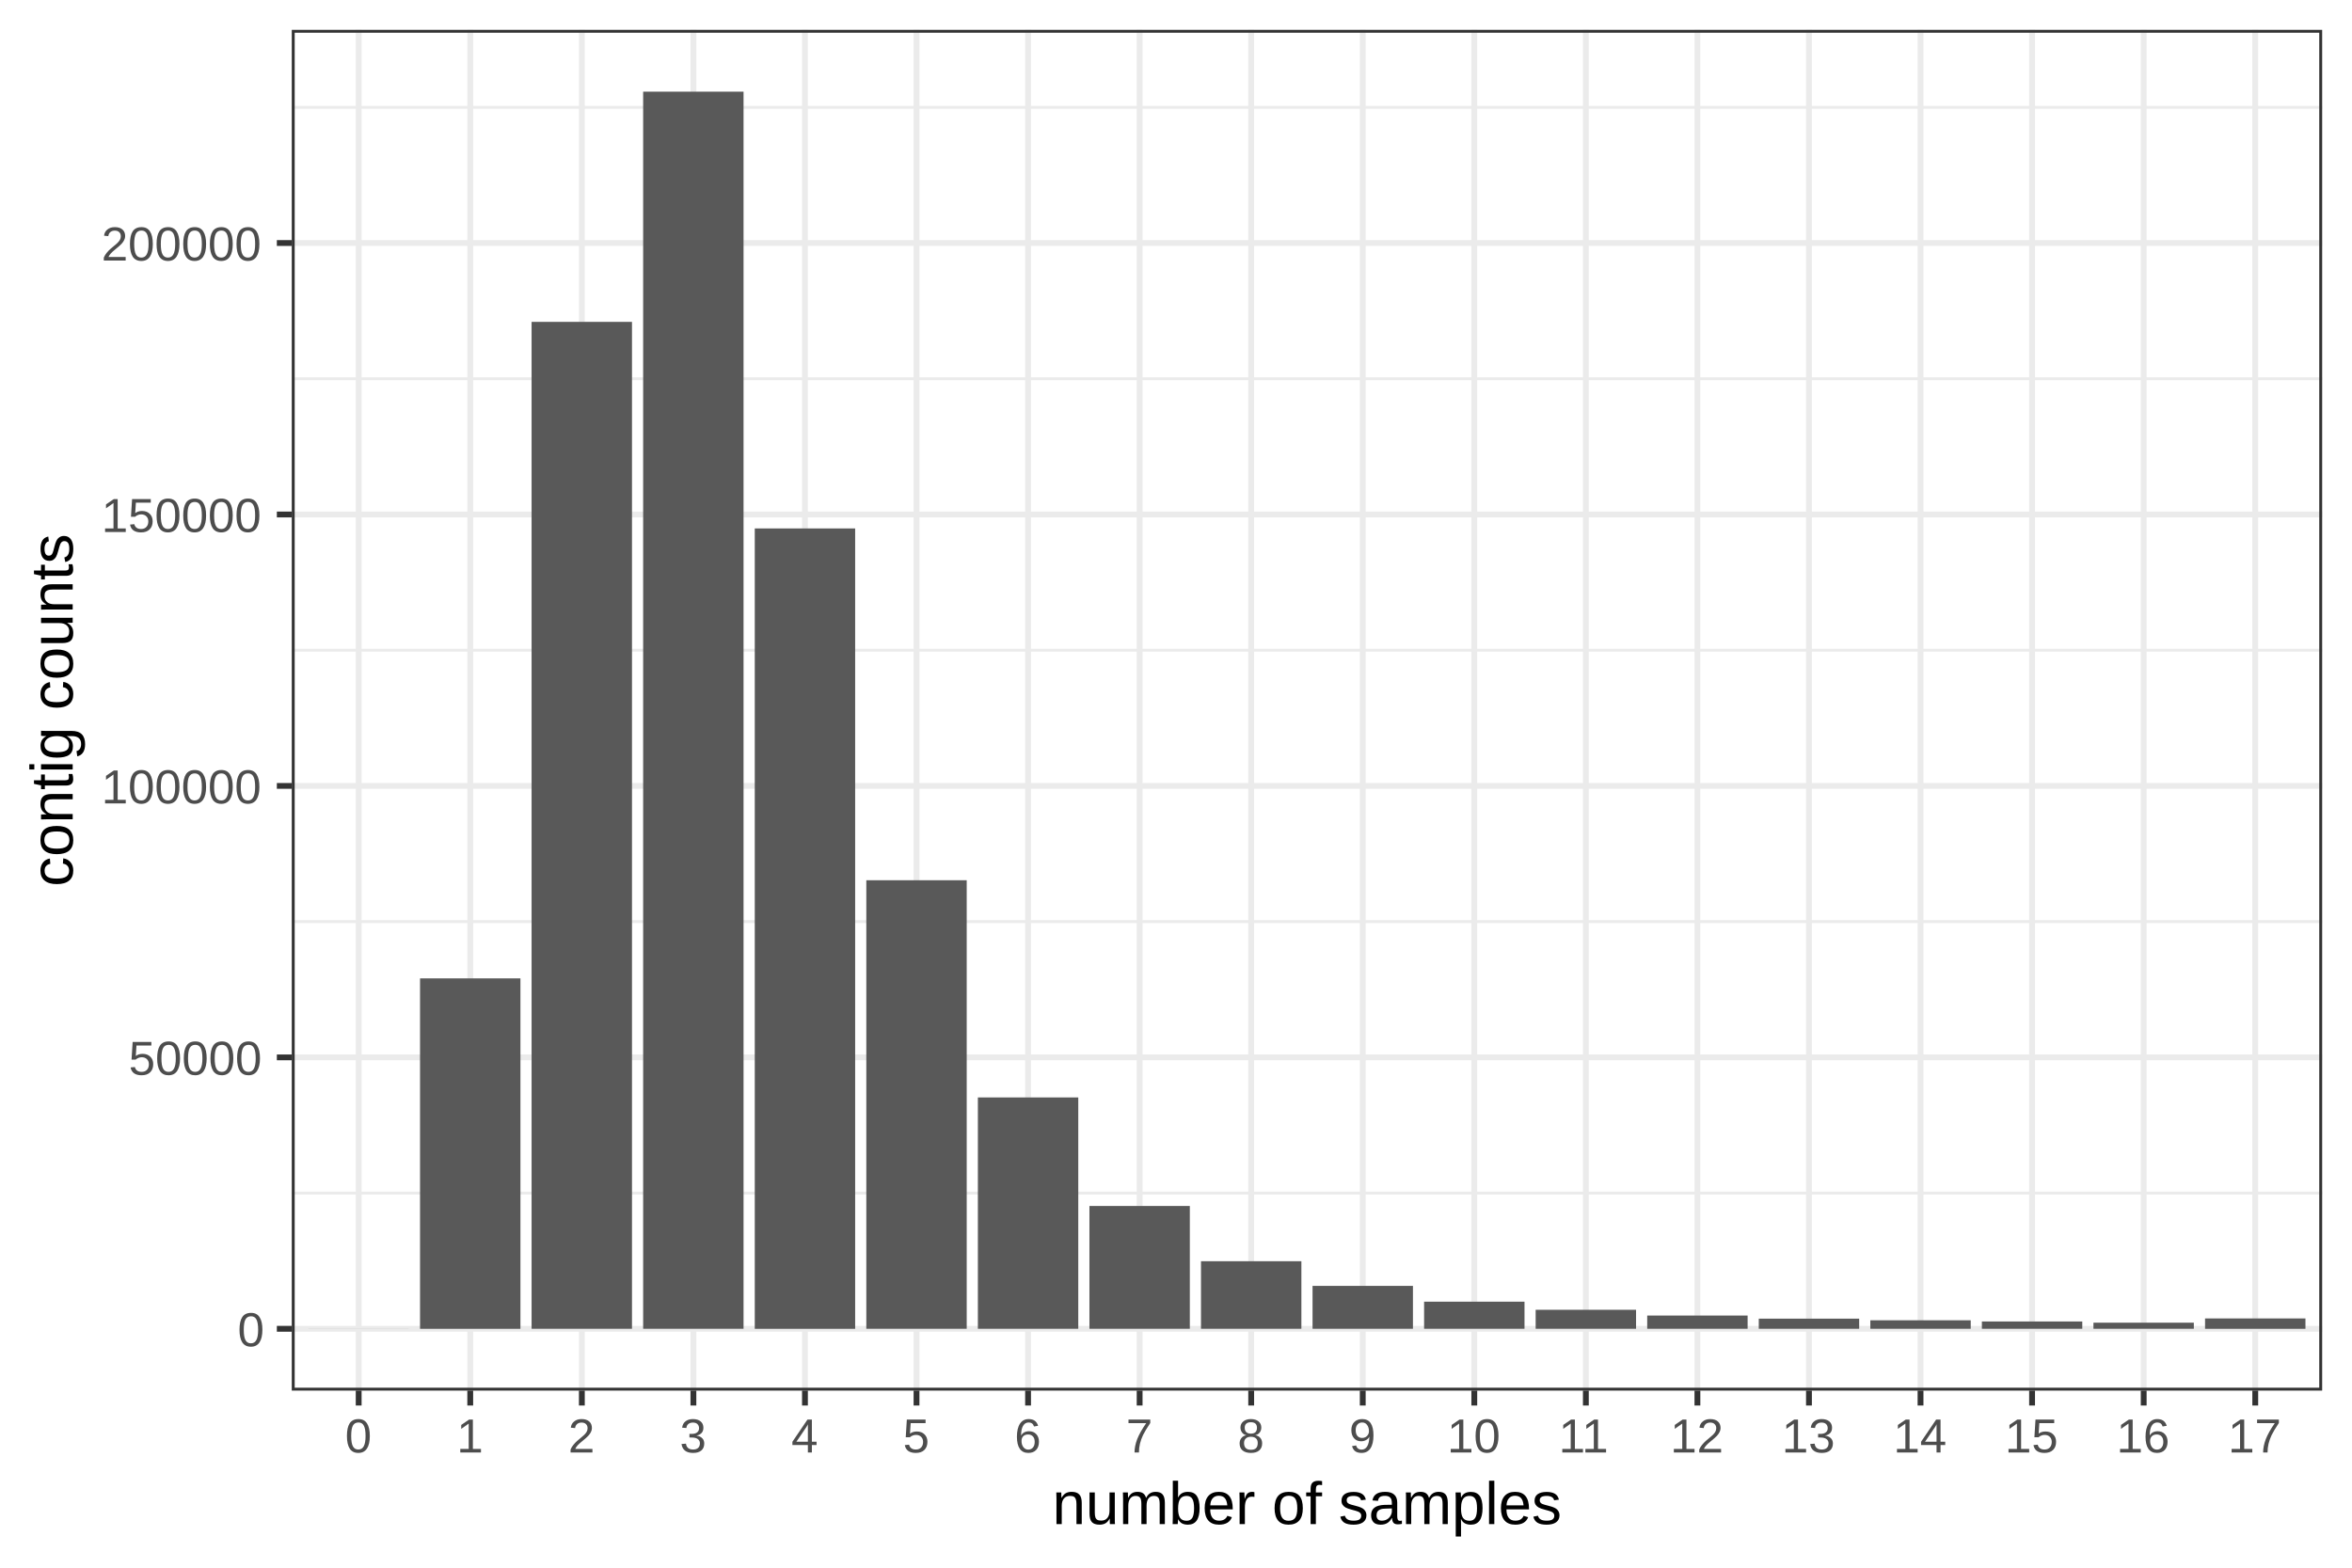
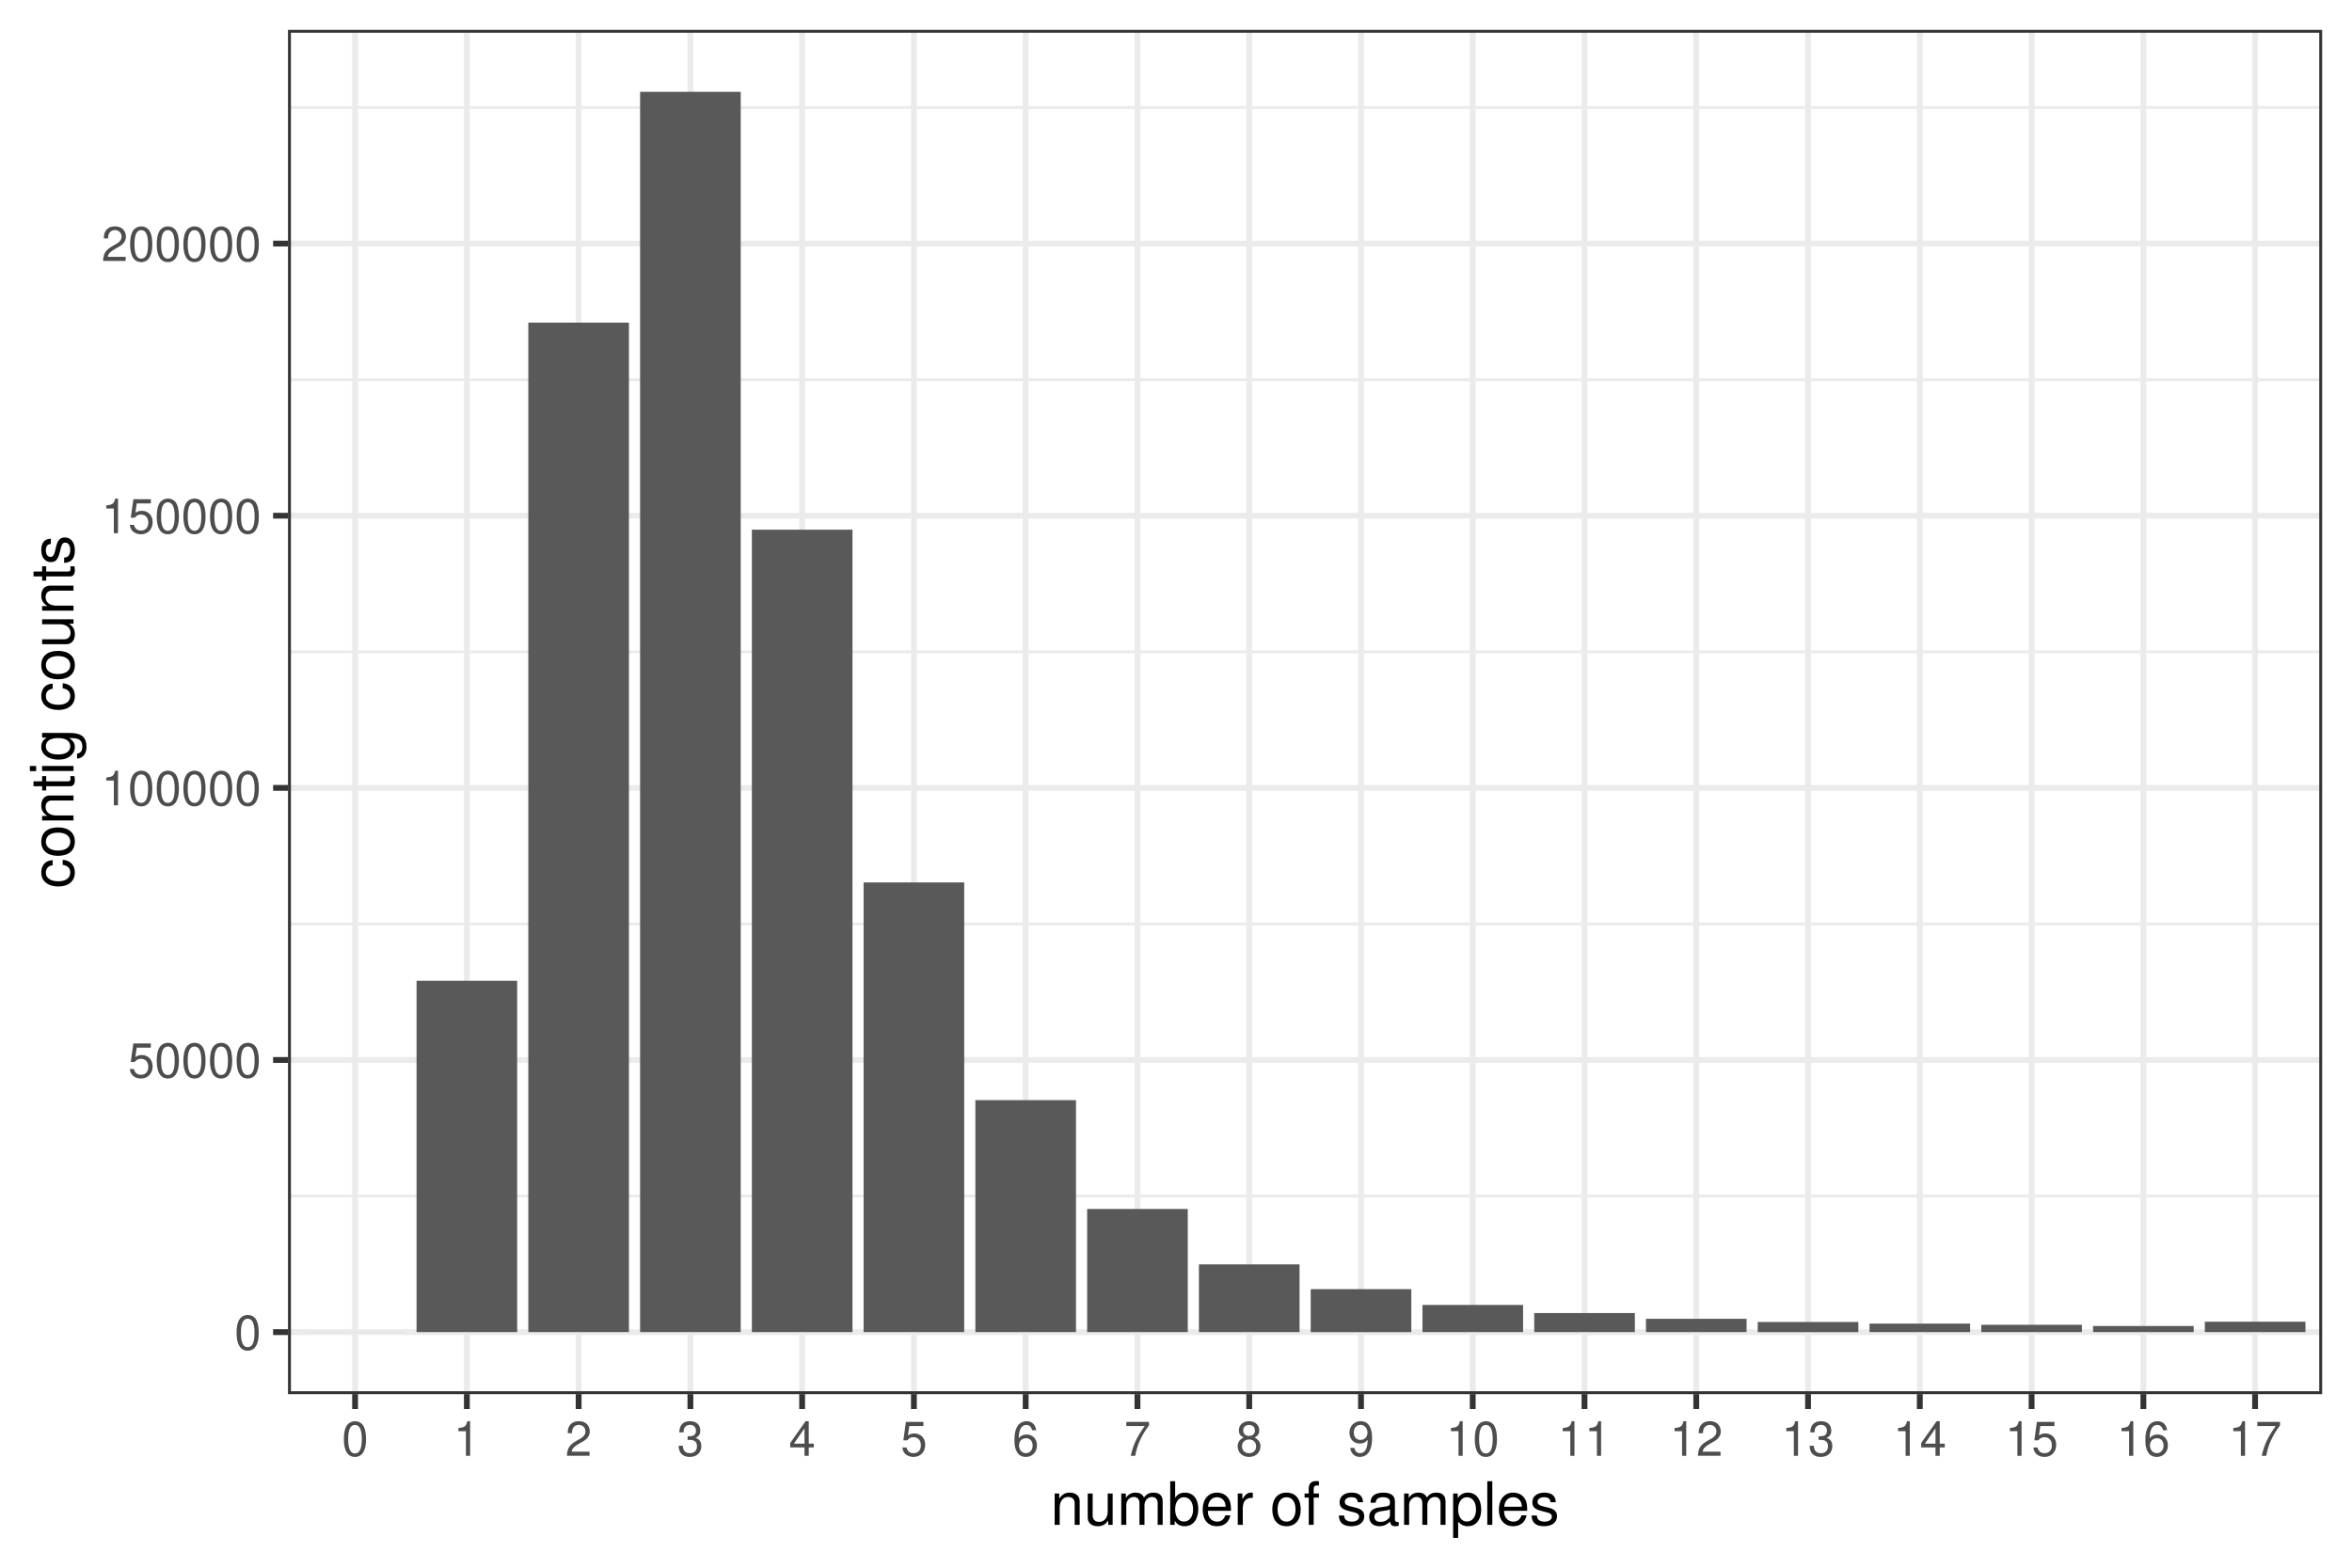
<svg xmlns="http://www.w3.org/2000/svg" viewBox="0 0 432.00 288.00">
  <defs>
    <style type="text/css">
-     line, polyline, path, rect, circle {
+     line, polyline, polygon, path, rect, circle {
      fill: none;
      stroke: #000000;
      stroke-linecap: round;
      stroke-linejoin: round;
      stroke-miterlimit: 10.00;
    }
  </style>
  </defs>
  <rect width="100%" height="100%" style="stroke: none; fill: #FFFFFF;" />
  <rect x="0.00" y="0.00" width="432.00" height="288.00" style="stroke-width: 1.07; stroke: #FFFFFF; fill: #FFFFFF;" />
  <defs>
-     <clipPath id="cpNTMuNTg5Mnw0MjYuNTIxfDI1NS40NzR8NS40Nzk0NQ==">
-       <rect x="53.59" y="5.48" width="372.93" height="249.99" />
+     <clipPath id="cpNTIuOTB8NDI2LjUyfDI1Ni4xMXw1LjQ4">
+       <rect x="52.90" y="5.48" width="373.62" height="250.64" />
    </clipPath>
  </defs>
-   <rect x="53.59" y="5.48" width="372.93" height="249.99" style="stroke-width: 1.07; stroke: none; fill: #FFFFFF;" clip-path="url(#cpNTMuNTg5Mnw0MjYuNTIxfDI1NS40NzR8NS40Nzk0NQ==)" />
-   <polyline points="53.59,219.18 426.52,219.18 " style="stroke-width: 0.53; stroke: #EBEBEB; stroke-linecap: butt;" clip-path="url(#cpNTMuNTg5Mnw0MjYuNTIxfDI1NS40NzR8NS40Nzk0NQ==)" />
-   <polyline points="53.59,169.31 426.52,169.31 " style="stroke-width: 0.53; stroke: #EBEBEB; stroke-linecap: butt;" clip-path="url(#cpNTMuNTg5Mnw0MjYuNTIxfDI1NS40NzR8NS40Nzk0NQ==)" />
-   <polyline points="53.59,119.45 426.52,119.45 " style="stroke-width: 0.53; stroke: #EBEBEB; stroke-linecap: butt;" clip-path="url(#cpNTMuNTg5Mnw0MjYuNTIxfDI1NS40NzR8NS40Nzk0NQ==)" />
-   <polyline points="53.59,69.58 426.52,69.58 " style="stroke-width: 0.53; stroke: #EBEBEB; stroke-linecap: butt;" clip-path="url(#cpNTMuNTg5Mnw0MjYuNTIxfDI1NS40NzR8NS40Nzk0NQ==)" />
-   <polyline points="53.59,19.72 426.52,19.72 " style="stroke-width: 0.53; stroke: #EBEBEB; stroke-linecap: butt;" clip-path="url(#cpNTMuNTg5Mnw0MjYuNTIxfDI1NS40NzR8NS40Nzk0NQ==)" />
-   <polyline points="53.59,244.11 426.52,244.11 " style="stroke-width: 1.07; stroke: #EBEBEB; stroke-linecap: butt;" clip-path="url(#cpNTMuNTg5Mnw0MjYuNTIxfDI1NS40NzR8NS40Nzk0NQ==)" />
-   <polyline points="53.59,194.25 426.52,194.25 " style="stroke-width: 1.07; stroke: #EBEBEB; stroke-linecap: butt;" clip-path="url(#cpNTMuNTg5Mnw0MjYuNTIxfDI1NS40NzR8NS40Nzk0NQ==)" />
-   <polyline points="53.59,144.38 426.52,144.38 " style="stroke-width: 1.07; stroke: #EBEBEB; stroke-linecap: butt;" clip-path="url(#cpNTMuNTg5Mnw0MjYuNTIxfDI1NS40NzR8NS40Nzk0NQ==)" />
-   <polyline points="53.59,94.52 426.52,94.52 " style="stroke-width: 1.07; stroke: #EBEBEB; stroke-linecap: butt;" clip-path="url(#cpNTMuNTg5Mnw0MjYuNTIxfDI1NS40NzR8NS40Nzk0NQ==)" />
-   <polyline points="53.59,44.65 426.52,44.65 " style="stroke-width: 1.07; stroke: #EBEBEB; stroke-linecap: butt;" clip-path="url(#cpNTMuNTg5Mnw0MjYuNTIxfDI1NS40NzR8NS40Nzk0NQ==)" />
-   <polyline points="65.88,255.47 65.88,5.48 " style="stroke-width: 1.07; stroke: #EBEBEB; stroke-linecap: butt;" clip-path="url(#cpNTMuNTg5Mnw0MjYuNTIxfDI1NS40NzR8NS40Nzk0NQ==)" />
-   <polyline points="86.37,255.47 86.37,5.48 " style="stroke-width: 1.07; stroke: #EBEBEB; stroke-linecap: butt;" clip-path="url(#cpNTMuNTg5Mnw0MjYuNTIxfDI1NS40NzR8NS40Nzk0NQ==)" />
-   <polyline points="106.87,255.47 106.87,5.48 " style="stroke-width: 1.07; stroke: #EBEBEB; stroke-linecap: butt;" clip-path="url(#cpNTMuNTg5Mnw0MjYuNTIxfDI1NS40NzR8NS40Nzk0NQ==)" />
-   <polyline points="127.36,255.47 127.36,5.48 " style="stroke-width: 1.07; stroke: #EBEBEB; stroke-linecap: butt;" clip-path="url(#cpNTMuNTg5Mnw0MjYuNTIxfDI1NS40NzR8NS40Nzk0NQ==)" />
-   <polyline points="147.85,255.47 147.85,5.48 " style="stroke-width: 1.07; stroke: #EBEBEB; stroke-linecap: butt;" clip-path="url(#cpNTMuNTg5Mnw0MjYuNTIxfDI1NS40NzR8NS40Nzk0NQ==)" />
-   <polyline points="168.34,255.47 168.34,5.48 " style="stroke-width: 1.07; stroke: #EBEBEB; stroke-linecap: butt;" clip-path="url(#cpNTMuNTg5Mnw0MjYuNTIxfDI1NS40NzR8NS40Nzk0NQ==)" />
-   <polyline points="188.83,255.47 188.83,5.48 " style="stroke-width: 1.07; stroke: #EBEBEB; stroke-linecap: butt;" clip-path="url(#cpNTMuNTg5Mnw0MjYuNTIxfDI1NS40NzR8NS40Nzk0NQ==)" />
-   <polyline points="209.32,255.47 209.32,5.48 " style="stroke-width: 1.07; stroke: #EBEBEB; stroke-linecap: butt;" clip-path="url(#cpNTMuNTg5Mnw0MjYuNTIxfDI1NS40NzR8NS40Nzk0NQ==)" />
-   <polyline points="229.81,255.47 229.81,5.48 " style="stroke-width: 1.07; stroke: #EBEBEB; stroke-linecap: butt;" clip-path="url(#cpNTMuNTg5Mnw0MjYuNTIxfDI1NS40NzR8NS40Nzk0NQ==)" />
-   <polyline points="250.30,255.47 250.30,5.48 " style="stroke-width: 1.07; stroke: #EBEBEB; stroke-linecap: butt;" clip-path="url(#cpNTMuNTg5Mnw0MjYuNTIxfDI1NS40NzR8NS40Nzk0NQ==)" />
-   <polyline points="270.79,255.47 270.79,5.48 " style="stroke-width: 1.07; stroke: #EBEBEB; stroke-linecap: butt;" clip-path="url(#cpNTMuNTg5Mnw0MjYuNTIxfDI1NS40NzR8NS40Nzk0NQ==)" />
-   <polyline points="291.28,255.47 291.28,5.48 " style="stroke-width: 1.07; stroke: #EBEBEB; stroke-linecap: butt;" clip-path="url(#cpNTMuNTg5Mnw0MjYuNTIxfDI1NS40NzR8NS40Nzk0NQ==)" />
-   <polyline points="311.77,255.47 311.77,5.48 " style="stroke-width: 1.07; stroke: #EBEBEB; stroke-linecap: butt;" clip-path="url(#cpNTMuNTg5Mnw0MjYuNTIxfDI1NS40NzR8NS40Nzk0NQ==)" />
-   <polyline points="332.26,255.47 332.26,5.48 " style="stroke-width: 1.07; stroke: #EBEBEB; stroke-linecap: butt;" clip-path="url(#cpNTMuNTg5Mnw0MjYuNTIxfDI1NS40NzR8NS40Nzk0NQ==)" />
-   <polyline points="352.75,255.47 352.75,5.48 " style="stroke-width: 1.07; stroke: #EBEBEB; stroke-linecap: butt;" clip-path="url(#cpNTMuNTg5Mnw0MjYuNTIxfDI1NS40NzR8NS40Nzk0NQ==)" />
-   <polyline points="373.24,255.47 373.24,5.48 " style="stroke-width: 1.07; stroke: #EBEBEB; stroke-linecap: butt;" clip-path="url(#cpNTMuNTg5Mnw0MjYuNTIxfDI1NS40NzR8NS40Nzk0NQ==)" />
-   <polyline points="393.74,255.47 393.74,5.48 " style="stroke-width: 1.07; stroke: #EBEBEB; stroke-linecap: butt;" clip-path="url(#cpNTMuNTg5Mnw0MjYuNTIxfDI1NS40NzR8NS40Nzk0NQ==)" />
-   <polyline points="414.23,255.47 414.23,5.48 " style="stroke-width: 1.07; stroke: #EBEBEB; stroke-linecap: butt;" clip-path="url(#cpNTMuNTg5Mnw0MjYuNTIxfDI1NS40NzR8NS40Nzk0NQ==)" />
-   <rect x="56.66" y="244.10" width="18.44" height="0.01" style="stroke-width: 1.07; stroke: none; stroke-linecap: butt; fill: #595959;" clip-path="url(#cpNTMuNTg5Mnw0MjYuNTIxfDI1NS40NzR8NS40Nzk0NQ==)" />
-   <rect x="77.15" y="179.74" width="18.44" height="64.38" style="stroke-width: 1.07; stroke: none; stroke-linecap: butt; fill: #595959;" clip-path="url(#cpNTMuNTg5Mnw0MjYuNTIxfDI1NS40NzR8NS40Nzk0NQ==)" />
-   <rect x="97.64" y="59.13" width="18.44" height="184.98" style="stroke-width: 1.07; stroke: none; stroke-linecap: butt; fill: #595959;" clip-path="url(#cpNTMuNTg5Mnw0MjYuNTIxfDI1NS40NzR8NS40Nzk0NQ==)" />
-   <rect x="118.13" y="16.84" width="18.44" height="227.27" style="stroke-width: 1.07; stroke: none; stroke-linecap: butt; fill: #595959;" clip-path="url(#cpNTMuNTg5Mnw0MjYuNTIxfDI1NS40NzR8NS40Nzk0NQ==)" />
-   <rect x="138.63" y="97.08" width="18.44" height="147.04" style="stroke-width: 1.07; stroke: none; stroke-linecap: butt; fill: #595959;" clip-path="url(#cpNTMuNTg5Mnw0MjYuNTIxfDI1NS40NzR8NS40Nzk0NQ==)" />
-   <rect x="159.12" y="161.71" width="18.44" height="82.40" style="stroke-width: 1.07; stroke: none; stroke-linecap: butt; fill: #595959;" clip-path="url(#cpNTMuNTg5Mnw0MjYuNTIxfDI1NS40NzR8NS40Nzk0NQ==)" />
-   <rect x="179.61" y="201.61" width="18.44" height="42.50" style="stroke-width: 1.07; stroke: none; stroke-linecap: butt; fill: #595959;" clip-path="url(#cpNTMuNTg5Mnw0MjYuNTIxfDI1NS40NzR8NS40Nzk0NQ==)" />
-   <rect x="200.10" y="221.55" width="18.44" height="22.56" style="stroke-width: 1.07; stroke: none; stroke-linecap: butt; fill: #595959;" clip-path="url(#cpNTMuNTg5Mnw0MjYuNTIxfDI1NS40NzR8NS40Nzk0NQ==)" />
-   <rect x="220.59" y="231.70" width="18.44" height="12.41" style="stroke-width: 1.07; stroke: none; stroke-linecap: butt; fill: #595959;" clip-path="url(#cpNTMuNTg5Mnw0MjYuNTIxfDI1NS40NzR8NS40Nzk0NQ==)" />
-   <rect x="241.08" y="236.23" width="18.44" height="7.88" style="stroke-width: 1.07; stroke: none; stroke-linecap: butt; fill: #595959;" clip-path="url(#cpNTMuNTg5Mnw0MjYuNTIxfDI1NS40NzR8NS40Nzk0NQ==)" />
-   <rect x="261.57" y="239.13" width="18.44" height="4.98" style="stroke-width: 1.07; stroke: none; stroke-linecap: butt; fill: #595959;" clip-path="url(#cpNTMuNTg5Mnw0MjYuNTIxfDI1NS40NzR8NS40Nzk0NQ==)" />
-   <rect x="282.06" y="240.62" width="18.44" height="3.49" style="stroke-width: 1.07; stroke: none; stroke-linecap: butt; fill: #595959;" clip-path="url(#cpNTMuNTg5Mnw0MjYuNTIxfDI1NS40NzR8NS40Nzk0NQ==)" />
-   <rect x="302.55" y="241.68" width="18.44" height="2.43" style="stroke-width: 1.07; stroke: none; stroke-linecap: butt; fill: #595959;" clip-path="url(#cpNTMuNTg5Mnw0MjYuNTIxfDI1NS40NzR8NS40Nzk0NQ==)" />
-   <rect x="323.04" y="242.25" width="18.44" height="1.86" style="stroke-width: 1.07; stroke: none; stroke-linecap: butt; fill: #595959;" clip-path="url(#cpNTMuNTg5Mnw0MjYuNTIxfDI1NS40NzR8NS40Nzk0NQ==)" />
-   <rect x="343.53" y="242.55" width="18.44" height="1.56" style="stroke-width: 1.07; stroke: none; stroke-linecap: butt; fill: #595959;" clip-path="url(#cpNTMuNTg5Mnw0MjYuNTIxfDI1NS40NzR8NS40Nzk0NQ==)" />
-   <rect x="364.02" y="242.77" width="18.44" height="1.34" style="stroke-width: 1.07; stroke: none; stroke-linecap: butt; fill: #595959;" clip-path="url(#cpNTMuNTg5Mnw0MjYuNTIxfDI1NS40NzR8NS40Nzk0NQ==)" />
-   <rect x="384.51" y="242.99" width="18.44" height="1.12" style="stroke-width: 1.07; stroke: none; stroke-linecap: butt; fill: #595959;" clip-path="url(#cpNTMuNTg5Mnw0MjYuNTIxfDI1NS40NzR8NS40Nzk0NQ==)" />
-   <rect x="405.01" y="242.21" width="18.44" height="1.91" style="stroke-width: 1.07; stroke: none; stroke-linecap: butt; fill: #595959;" clip-path="url(#cpNTMuNTg5Mnw0MjYuNTIxfDI1NS40NzR8NS40Nzk0NQ==)" />
-   <rect x="53.59" y="5.48" width="372.93" height="249.99" style="stroke-width: 1.07; stroke: #333333;" clip-path="url(#cpNTMuNTg5Mnw0MjYuNTIxfDI1NS40NzR8NS40Nzk0NQ==)" />
+   <rect x="52.90" y="5.48" width="373.62" height="250.64" style="stroke-width: 1.07; stroke: none; fill: #FFFFFF;" clip-path="url(#cpNTIuOTB8NDI2LjUyfDI1Ni4xMXw1LjQ4)" />
+   <polyline points="52.90,219.73 426.52,219.73 " style="stroke-width: 0.53; stroke: #EBEBEB; stroke-linecap: butt;" clip-path="url(#cpNTIuOTB8NDI2LjUyfDI1Ni4xMXw1LjQ4)" />
+   <polyline points="52.90,169.73 426.52,169.73 " style="stroke-width: 0.53; stroke: #EBEBEB; stroke-linecap: butt;" clip-path="url(#cpNTIuOTB8NDI2LjUyfDI1Ni4xMXw1LjQ4)" />
+   <polyline points="52.90,119.74 426.52,119.74 " style="stroke-width: 0.53; stroke: #EBEBEB; stroke-linecap: butt;" clip-path="url(#cpNTIuOTB8NDI2LjUyfDI1Ni4xMXw1LjQ4)" />
+   <polyline points="52.90,69.75 426.52,69.75 " style="stroke-width: 0.53; stroke: #EBEBEB; stroke-linecap: butt;" clip-path="url(#cpNTIuOTB8NDI2LjUyfDI1Ni4xMXw1LjQ4)" />
+   <polyline points="52.90,19.75 426.52,19.75 " style="stroke-width: 0.53; stroke: #EBEBEB; stroke-linecap: butt;" clip-path="url(#cpNTIuOTB8NDI2LjUyfDI1Ni4xMXw1LjQ4)" />
+   <polyline points="52.90,244.72 426.52,244.72 " style="stroke-width: 1.07; stroke: #EBEBEB; stroke-linecap: butt;" clip-path="url(#cpNTIuOTB8NDI2LjUyfDI1Ni4xMXw1LjQ4)" />
+   <polyline points="52.90,194.73 426.52,194.73 " style="stroke-width: 1.07; stroke: #EBEBEB; stroke-linecap: butt;" clip-path="url(#cpNTIuOTB8NDI2LjUyfDI1Ni4xMXw1LjQ4)" />
+   <polyline points="52.90,144.74 426.52,144.74 " style="stroke-width: 1.07; stroke: #EBEBEB; stroke-linecap: butt;" clip-path="url(#cpNTIuOTB8NDI2LjUyfDI1Ni4xMXw1LjQ4)" />
+   <polyline points="52.90,94.74 426.52,94.74 " style="stroke-width: 1.07; stroke: #EBEBEB; stroke-linecap: butt;" clip-path="url(#cpNTIuOTB8NDI2LjUyfDI1Ni4xMXw1LjQ4)" />
+   <polyline points="52.90,44.75 426.52,44.75 " style="stroke-width: 1.07; stroke: #EBEBEB; stroke-linecap: butt;" clip-path="url(#cpNTIuOTB8NDI2LjUyfDI1Ni4xMXw1LjQ4)" />
+   <polyline points="65.22,256.11 65.22,5.48 " style="stroke-width: 1.07; stroke: #EBEBEB; stroke-linecap: butt;" clip-path="url(#cpNTIuOTB8NDI2LjUyfDI1Ni4xMXw1LjQ4)" />
+   <polyline points="85.75,256.11 85.75,5.48 " style="stroke-width: 1.07; stroke: #EBEBEB; stroke-linecap: butt;" clip-path="url(#cpNTIuOTB8NDI2LjUyfDI1Ni4xMXw1LjQ4)" />
+   <polyline points="106.28,256.11 106.28,5.48 " style="stroke-width: 1.07; stroke: #EBEBEB; stroke-linecap: butt;" clip-path="url(#cpNTIuOTB8NDI2LjUyfDI1Ni4xMXw1LjQ4)" />
+   <polyline points="126.81,256.11 126.81,5.48 " style="stroke-width: 1.07; stroke: #EBEBEB; stroke-linecap: butt;" clip-path="url(#cpNTIuOTB8NDI2LjUyfDI1Ni4xMXw1LjQ4)" />
+   <polyline points="147.33,256.11 147.33,5.48 " style="stroke-width: 1.07; stroke: #EBEBEB; stroke-linecap: butt;" clip-path="url(#cpNTIuOTB8NDI2LjUyfDI1Ni4xMXw1LjQ4)" />
+   <polyline points="167.86,256.11 167.86,5.48 " style="stroke-width: 1.07; stroke: #EBEBEB; stroke-linecap: butt;" clip-path="url(#cpNTIuOTB8NDI2LjUyfDI1Ni4xMXw1LjQ4)" />
+   <polyline points="188.39,256.11 188.39,5.48 " style="stroke-width: 1.07; stroke: #EBEBEB; stroke-linecap: butt;" clip-path="url(#cpNTIuOTB8NDI2LjUyfDI1Ni4xMXw1LjQ4)" />
+   <polyline points="208.92,256.11 208.92,5.48 " style="stroke-width: 1.07; stroke: #EBEBEB; stroke-linecap: butt;" clip-path="url(#cpNTIuOTB8NDI2LjUyfDI1Ni4xMXw1LjQ4)" />
+   <polyline points="229.45,256.11 229.45,5.48 " style="stroke-width: 1.07; stroke: #EBEBEB; stroke-linecap: butt;" clip-path="url(#cpNTIuOTB8NDI2LjUyfDI1Ni4xMXw1LjQ4)" />
+   <polyline points="249.98,256.11 249.98,5.48 " style="stroke-width: 1.07; stroke: #EBEBEB; stroke-linecap: butt;" clip-path="url(#cpNTIuOTB8NDI2LjUyfDI1Ni4xMXw1LjQ4)" />
+   <polyline points="270.50,256.11 270.50,5.48 " style="stroke-width: 1.07; stroke: #EBEBEB; stroke-linecap: butt;" clip-path="url(#cpNTIuOTB8NDI2LjUyfDI1Ni4xMXw1LjQ4)" />
+   <polyline points="291.03,256.11 291.03,5.48 " style="stroke-width: 1.07; stroke: #EBEBEB; stroke-linecap: butt;" clip-path="url(#cpNTIuOTB8NDI2LjUyfDI1Ni4xMXw1LjQ4)" />
+   <polyline points="311.56,256.11 311.56,5.48 " style="stroke-width: 1.07; stroke: #EBEBEB; stroke-linecap: butt;" clip-path="url(#cpNTIuOTB8NDI2LjUyfDI1Ni4xMXw1LjQ4)" />
+   <polyline points="332.09,256.11 332.09,5.48 " style="stroke-width: 1.07; stroke: #EBEBEB; stroke-linecap: butt;" clip-path="url(#cpNTIuOTB8NDI2LjUyfDI1Ni4xMXw1LjQ4)" />
+   <polyline points="352.62,256.11 352.62,5.48 " style="stroke-width: 1.07; stroke: #EBEBEB; stroke-linecap: butt;" clip-path="url(#cpNTIuOTB8NDI2LjUyfDI1Ni4xMXw1LjQ4)" />
+   <polyline points="373.15,256.11 373.15,5.48 " style="stroke-width: 1.07; stroke: #EBEBEB; stroke-linecap: butt;" clip-path="url(#cpNTIuOTB8NDI2LjUyfDI1Ni4xMXw1LjQ4)" />
+   <polyline points="393.68,256.11 393.68,5.48 " style="stroke-width: 1.07; stroke: #EBEBEB; stroke-linecap: butt;" clip-path="url(#cpNTIuOTB8NDI2LjUyfDI1Ni4xMXw1LjQ4)" />
+   <polyline points="414.20,256.11 414.20,5.48 " style="stroke-width: 1.07; stroke: #EBEBEB; stroke-linecap: butt;" clip-path="url(#cpNTIuOTB8NDI2LjUyfDI1Ni4xMXw1LjQ4)" />
+   <rect x="55.98" y="244.71" width="18.48" height="0.009" style="stroke-width: 1.07; stroke: none; stroke-linecap: square; stroke-linejoin: miter; fill: #595959;" clip-path="url(#cpNTIuOTB8NDI2LjUyfDI1Ni4xMXw1LjQ4)" />
+   <rect x="76.51" y="180.18" width="18.48" height="64.54" style="stroke-width: 1.07; stroke: none; stroke-linecap: square; stroke-linejoin: miter; fill: #595959;" clip-path="url(#cpNTIuOTB8NDI2LjUyfDI1Ni4xMXw1LjQ4)" />
+   <rect x="97.04" y="59.27" width="18.48" height="185.45" style="stroke-width: 1.07; stroke: none; stroke-linecap: square; stroke-linejoin: miter; fill: #595959;" clip-path="url(#cpNTIuOTB8NDI2LjUyfDI1Ni4xMXw1LjQ4)" />
+   <rect x="117.57" y="16.87" width="18.48" height="227.85" style="stroke-width: 1.07; stroke: none; stroke-linecap: square; stroke-linejoin: miter; fill: #595959;" clip-path="url(#cpNTIuOTB8NDI2LjUyfDI1Ni4xMXw1LjQ4)" />
+   <rect x="138.10" y="97.31" width="18.48" height="147.41" style="stroke-width: 1.07; stroke: none; stroke-linecap: square; stroke-linejoin: miter; fill: #595959;" clip-path="url(#cpNTIuOTB8NDI2LjUyfDI1Ni4xMXw1LjQ4)" />
+   <rect x="158.62" y="162.11" width="18.48" height="82.61" style="stroke-width: 1.07; stroke: none; stroke-linecap: square; stroke-linejoin: miter; fill: #595959;" clip-path="url(#cpNTIuOTB8NDI2LjUyfDI1Ni4xMXw1LjQ4)" />
+   <rect x="179.15" y="202.11" width="18.48" height="42.61" style="stroke-width: 1.07; stroke: none; stroke-linecap: square; stroke-linejoin: miter; fill: #595959;" clip-path="url(#cpNTIuOTB8NDI2LjUyfDI1Ni4xMXw1LjQ4)" />
+   <rect x="199.68" y="222.10" width="18.48" height="22.62" style="stroke-width: 1.07; stroke: none; stroke-linecap: square; stroke-linejoin: miter; fill: #595959;" clip-path="url(#cpNTIuOTB8NDI2LjUyfDI1Ni4xMXw1LjQ4)" />
+   <rect x="220.21" y="232.28" width="18.48" height="12.44" style="stroke-width: 1.07; stroke: none; stroke-linecap: square; stroke-linejoin: miter; fill: #595959;" clip-path="url(#cpNTIuOTB8NDI2LjUyfDI1Ni4xMXw1LjQ4)" />
+   <rect x="240.74" y="236.83" width="18.48" height="7.90" style="stroke-width: 1.07; stroke: none; stroke-linecap: square; stroke-linejoin: miter; fill: #595959;" clip-path="url(#cpNTIuOTB8NDI2LjUyfDI1Ni4xMXw1LjQ4)" />
+   <rect x="261.27" y="239.73" width="18.48" height="4.99" style="stroke-width: 1.07; stroke: none; stroke-linecap: square; stroke-linejoin: miter; fill: #595959;" clip-path="url(#cpNTIuOTB8NDI2LjUyfDI1Ni4xMXw1LjQ4)" />
+   <rect x="281.80" y="241.22" width="18.48" height="3.50" style="stroke-width: 1.07; stroke: none; stroke-linecap: square; stroke-linejoin: miter; fill: #595959;" clip-path="url(#cpNTIuOTB8NDI2LjUyfDI1Ni4xMXw1LjQ4)" />
+   <rect x="302.32" y="242.28" width="18.48" height="2.44" style="stroke-width: 1.07; stroke: none; stroke-linecap: square; stroke-linejoin: miter; fill: #595959;" clip-path="url(#cpNTIuOTB8NDI2LjUyfDI1Ni4xMXw1LjQ4)" />
+   <rect x="322.85" y="242.86" width="18.48" height="1.87" style="stroke-width: 1.07; stroke: none; stroke-linecap: square; stroke-linejoin: miter; fill: #595959;" clip-path="url(#cpNTIuOTB8NDI2LjUyfDI1Ni4xMXw1LjQ4)" />
+   <rect x="343.38" y="243.16" width="18.48" height="1.56" style="stroke-width: 1.07; stroke: none; stroke-linecap: square; stroke-linejoin: miter; fill: #595959;" clip-path="url(#cpNTIuOTB8NDI2LjUyfDI1Ni4xMXw1LjQ4)" />
+   <rect x="363.91" y="243.38" width="18.48" height="1.34" style="stroke-width: 1.07; stroke: none; stroke-linecap: square; stroke-linejoin: miter; fill: #595959;" clip-path="url(#cpNTIuOTB8NDI2LjUyfDI1Ni4xMXw1LjQ4)" />
+   <rect x="384.44" y="243.60" width="18.48" height="1.12" style="stroke-width: 1.07; stroke: none; stroke-linecap: square; stroke-linejoin: miter; fill: #595959;" clip-path="url(#cpNTIuOTB8NDI2LjUyfDI1Ni4xMXw1LjQ4)" />
+   <rect x="404.97" y="242.81" width="18.48" height="1.91" style="stroke-width: 1.07; stroke: none; stroke-linecap: square; stroke-linejoin: miter; fill: #595959;" clip-path="url(#cpNTIuOTB8NDI2LjUyfDI1Ni4xMXw1LjQ4)" />
+   <rect x="52.90" y="5.48" width="373.62" height="250.64" style="stroke-width: 1.07; stroke: #333333;" clip-path="url(#cpNTIuOTB8NDI2LjUyfDI1Ni4xMXw1LjQ4)" />
  <defs>
-     <clipPath id="cpMHw0MzJ8Mjg4fDA=">
+     <clipPath id="cpMC4wMHw0MzIuMDB8Mjg4LjAwfDAuMDA=">
      <rect x="0.00" y="0.00" width="432.00" height="288.00" />
    </clipPath>
  </defs>
-   <g clip-path="url(#cpMHw0MzJ8Mjg4fDA=)">
-     <text x="43.65" y="247.33" style="font-size: 8.80px; fill: #4D4D4D; font-family: Arial;" textLength="5.01px" lengthAdjust="spacingAndGlyphs">0</text>
+   <g clip-path="url(#cpMC4wMHw0MzIuMDB8Mjg4LjAwfDAuMDA=)">
+     <text x="43.08" y="247.93" style="font-size: 8.80px; fill: #4D4D4D; font-family: Nimbus Sans L;" textLength="4.89px" lengthAdjust="spacingAndGlyphs">0</text>
  </g>
-   <g clip-path="url(#cpMHw0MzJ8Mjg4fDA=)">
-     <text x="23.63" y="197.46" style="font-size: 8.80px; fill: #4D4D4D; font-family: Arial;" textLength="25.03px" lengthAdjust="spacingAndGlyphs">50000</text>
+   <g clip-path="url(#cpMC4wMHw0MzIuMDB8Mjg4LjAwfDAuMDA=)">
+     <text x="23.52" y="197.93" style="font-size: 8.80px; fill: #4D4D4D; font-family: Nimbus Sans L;" textLength="24.46px" lengthAdjust="spacingAndGlyphs">50000</text>
  </g>
-   <g clip-path="url(#cpMHw0MzJ8Mjg4fDA=)">
-     <text x="18.63" y="147.60" style="font-size: 8.80px; fill: #4D4D4D; font-family: Arial;" textLength="30.03px" lengthAdjust="spacingAndGlyphs">100000</text>
+   <g clip-path="url(#cpMC4wMHw0MzIuMDB8Mjg4LjAwfDAuMDA=)">
+     <text x="18.63" y="147.94" style="font-size: 8.80px; fill: #4D4D4D; font-family: Nimbus Sans L;" textLength="29.35px" lengthAdjust="spacingAndGlyphs">100000</text>
  </g>
-   <g clip-path="url(#cpMHw0MzJ8Mjg4fDA=)">
-     <text x="18.63" y="97.73" style="font-size: 8.80px; fill: #4D4D4D; font-family: Arial;" textLength="30.03px" lengthAdjust="spacingAndGlyphs">150000</text>
+   <g clip-path="url(#cpMC4wMHw0MzIuMDB8Mjg4LjAwfDAuMDA=)">
+     <text x="18.63" y="97.95" style="font-size: 8.80px; fill: #4D4D4D; font-family: Nimbus Sans L;" textLength="29.35px" lengthAdjust="spacingAndGlyphs">150000</text>
  </g>
-   <g clip-path="url(#cpMHw0MzJ8Mjg4fDA=)">
-     <text x="18.63" y="47.87" style="font-size: 8.80px; fill: #4D4D4D; font-family: Arial;" textLength="30.03px" lengthAdjust="spacingAndGlyphs">200000</text>
+   <g clip-path="url(#cpMC4wMHw0MzIuMDB8Mjg4LjAwfDAuMDA=)">
+     <text x="18.63" y="47.95" style="font-size: 8.80px; fill: #4D4D4D; font-family: Nimbus Sans L;" textLength="29.35px" lengthAdjust="spacingAndGlyphs">200000</text>
  </g>
-   <polyline points="50.85,244.11 53.59,244.11 " style="stroke-width: 1.07; stroke: #333333; stroke-linecap: butt;" clip-path="url(#cpMHw0MzJ8Mjg4fDA=)" />
-   <polyline points="50.85,194.25 53.59,194.25 " style="stroke-width: 1.07; stroke: #333333; stroke-linecap: butt;" clip-path="url(#cpMHw0MzJ8Mjg4fDA=)" />
-   <polyline points="50.85,144.38 53.59,144.38 " style="stroke-width: 1.07; stroke: #333333; stroke-linecap: butt;" clip-path="url(#cpMHw0MzJ8Mjg4fDA=)" />
-   <polyline points="50.85,94.52 53.59,94.52 " style="stroke-width: 1.07; stroke: #333333; stroke-linecap: butt;" clip-path="url(#cpMHw0MzJ8Mjg4fDA=)" />
-   <polyline points="50.85,44.65 53.59,44.65 " style="stroke-width: 1.07; stroke: #333333; stroke-linecap: butt;" clip-path="url(#cpMHw0MzJ8Mjg4fDA=)" />
-   <polyline points="65.88,258.21 65.88,255.47 " style="stroke-width: 1.07; stroke: #333333; stroke-linecap: butt;" clip-path="url(#cpMHw0MzJ8Mjg4fDA=)" />
-   <polyline points="86.37,258.21 86.37,255.47 " style="stroke-width: 1.07; stroke: #333333; stroke-linecap: butt;" clip-path="url(#cpMHw0MzJ8Mjg4fDA=)" />
-   <polyline points="106.87,258.21 106.87,255.47 " style="stroke-width: 1.07; stroke: #333333; stroke-linecap: butt;" clip-path="url(#cpMHw0MzJ8Mjg4fDA=)" />
-   <polyline points="127.36,258.21 127.36,255.47 " style="stroke-width: 1.07; stroke: #333333; stroke-linecap: butt;" clip-path="url(#cpMHw0MzJ8Mjg4fDA=)" />
-   <polyline points="147.85,258.21 147.85,255.47 " style="stroke-width: 1.07; stroke: #333333; stroke-linecap: butt;" clip-path="url(#cpMHw0MzJ8Mjg4fDA=)" />
-   <polyline points="168.34,258.21 168.34,255.47 " style="stroke-width: 1.07; stroke: #333333; stroke-linecap: butt;" clip-path="url(#cpMHw0MzJ8Mjg4fDA=)" />
-   <polyline points="188.83,258.21 188.83,255.47 " style="stroke-width: 1.07; stroke: #333333; stroke-linecap: butt;" clip-path="url(#cpMHw0MzJ8Mjg4fDA=)" />
-   <polyline points="209.32,258.21 209.32,255.47 " style="stroke-width: 1.07; stroke: #333333; stroke-linecap: butt;" clip-path="url(#cpMHw0MzJ8Mjg4fDA=)" />
-   <polyline points="229.81,258.21 229.81,255.47 " style="stroke-width: 1.07; stroke: #333333; stroke-linecap: butt;" clip-path="url(#cpMHw0MzJ8Mjg4fDA=)" />
-   <polyline points="250.30,258.21 250.30,255.47 " style="stroke-width: 1.07; stroke: #333333; stroke-linecap: butt;" clip-path="url(#cpMHw0MzJ8Mjg4fDA=)" />
-   <polyline points="270.79,258.21 270.79,255.47 " style="stroke-width: 1.07; stroke: #333333; stroke-linecap: butt;" clip-path="url(#cpMHw0MzJ8Mjg4fDA=)" />
-   <polyline points="291.28,258.21 291.28,255.47 " style="stroke-width: 1.07; stroke: #333333; stroke-linecap: butt;" clip-path="url(#cpMHw0MzJ8Mjg4fDA=)" />
-   <polyline points="311.77,258.21 311.77,255.47 " style="stroke-width: 1.07; stroke: #333333; stroke-linecap: butt;" clip-path="url(#cpMHw0MzJ8Mjg4fDA=)" />
-   <polyline points="332.26,258.21 332.26,255.47 " style="stroke-width: 1.07; stroke: #333333; stroke-linecap: butt;" clip-path="url(#cpMHw0MzJ8Mjg4fDA=)" />
-   <polyline points="352.75,258.21 352.75,255.47 " style="stroke-width: 1.07; stroke: #333333; stroke-linecap: butt;" clip-path="url(#cpMHw0MzJ8Mjg4fDA=)" />
-   <polyline points="373.24,258.21 373.24,255.47 " style="stroke-width: 1.07; stroke: #333333; stroke-linecap: butt;" clip-path="url(#cpMHw0MzJ8Mjg4fDA=)" />
-   <polyline points="393.74,258.21 393.74,255.47 " style="stroke-width: 1.07; stroke: #333333; stroke-linecap: butt;" clip-path="url(#cpMHw0MzJ8Mjg4fDA=)" />
-   <polyline points="414.23,258.21 414.23,255.47 " style="stroke-width: 1.07; stroke: #333333; stroke-linecap: butt;" clip-path="url(#cpMHw0MzJ8Mjg4fDA=)" />
-   <g clip-path="url(#cpMHw0MzJ8Mjg4fDA=)">
-     <text x="63.38" y="266.84" style="font-size: 8.80px; fill: #4D4D4D; font-family: Arial;" textLength="5.01px" lengthAdjust="spacingAndGlyphs">0</text>
+   <polyline points="50.16,244.72 52.90,244.72 " style="stroke-width: 1.07; stroke: #333333; stroke-linecap: butt;" clip-path="url(#cpMC4wMHw0MzIuMDB8Mjg4LjAwfDAuMDA=)" />
+   <polyline points="50.16,194.73 52.90,194.73 " style="stroke-width: 1.07; stroke: #333333; stroke-linecap: butt;" clip-path="url(#cpMC4wMHw0MzIuMDB8Mjg4LjAwfDAuMDA=)" />
+   <polyline points="50.16,144.74 52.90,144.74 " style="stroke-width: 1.07; stroke: #333333; stroke-linecap: butt;" clip-path="url(#cpMC4wMHw0MzIuMDB8Mjg4LjAwfDAuMDA=)" />
+   <polyline points="50.16,94.74 52.90,94.74 " style="stroke-width: 1.07; stroke: #333333; stroke-linecap: butt;" clip-path="url(#cpMC4wMHw0MzIuMDB8Mjg4LjAwfDAuMDA=)" />
+   <polyline points="50.16,44.75 52.90,44.75 " style="stroke-width: 1.07; stroke: #333333; stroke-linecap: butt;" clip-path="url(#cpMC4wMHw0MzIuMDB8Mjg4LjAwfDAuMDA=)" />
+   <polyline points="65.22,258.85 65.22,256.11 " style="stroke-width: 1.07; stroke: #333333; stroke-linecap: butt;" clip-path="url(#cpMC4wMHw0MzIuMDB8Mjg4LjAwfDAuMDA=)" />
+   <polyline points="85.75,258.85 85.75,256.11 " style="stroke-width: 1.07; stroke: #333333; stroke-linecap: butt;" clip-path="url(#cpMC4wMHw0MzIuMDB8Mjg4LjAwfDAuMDA=)" />
+   <polyline points="106.28,258.85 106.28,256.11 " style="stroke-width: 1.07; stroke: #333333; stroke-linecap: butt;" clip-path="url(#cpMC4wMHw0MzIuMDB8Mjg4LjAwfDAuMDA=)" />
+   <polyline points="126.81,258.85 126.81,256.11 " style="stroke-width: 1.07; stroke: #333333; stroke-linecap: butt;" clip-path="url(#cpMC4wMHw0MzIuMDB8Mjg4LjAwfDAuMDA=)" />
+   <polyline points="147.33,258.85 147.33,256.11 " style="stroke-width: 1.07; stroke: #333333; stroke-linecap: butt;" clip-path="url(#cpMC4wMHw0MzIuMDB8Mjg4LjAwfDAuMDA=)" />
+   <polyline points="167.86,258.85 167.86,256.11 " style="stroke-width: 1.07; stroke: #333333; stroke-linecap: butt;" clip-path="url(#cpMC4wMHw0MzIuMDB8Mjg4LjAwfDAuMDA=)" />
+   <polyline points="188.39,258.85 188.39,256.11 " style="stroke-width: 1.07; stroke: #333333; stroke-linecap: butt;" clip-path="url(#cpMC4wMHw0MzIuMDB8Mjg4LjAwfDAuMDA=)" />
+   <polyline points="208.92,258.85 208.92,256.11 " style="stroke-width: 1.07; stroke: #333333; stroke-linecap: butt;" clip-path="url(#cpMC4wMHw0MzIuMDB8Mjg4LjAwfDAuMDA=)" />
+   <polyline points="229.45,258.85 229.45,256.11 " style="stroke-width: 1.07; stroke: #333333; stroke-linecap: butt;" clip-path="url(#cpMC4wMHw0MzIuMDB8Mjg4LjAwfDAuMDA=)" />
+   <polyline points="249.98,258.85 249.98,256.11 " style="stroke-width: 1.07; stroke: #333333; stroke-linecap: butt;" clip-path="url(#cpMC4wMHw0MzIuMDB8Mjg4LjAwfDAuMDA=)" />
+   <polyline points="270.50,258.85 270.50,256.11 " style="stroke-width: 1.07; stroke: #333333; stroke-linecap: butt;" clip-path="url(#cpMC4wMHw0MzIuMDB8Mjg4LjAwfDAuMDA=)" />
+   <polyline points="291.03,258.85 291.03,256.11 " style="stroke-width: 1.07; stroke: #333333; stroke-linecap: butt;" clip-path="url(#cpMC4wMHw0MzIuMDB8Mjg4LjAwfDAuMDA=)" />
+   <polyline points="311.56,258.85 311.56,256.11 " style="stroke-width: 1.07; stroke: #333333; stroke-linecap: butt;" clip-path="url(#cpMC4wMHw0MzIuMDB8Mjg4LjAwfDAuMDA=)" />
+   <polyline points="332.09,258.85 332.09,256.11 " style="stroke-width: 1.07; stroke: #333333; stroke-linecap: butt;" clip-path="url(#cpMC4wMHw0MzIuMDB8Mjg4LjAwfDAuMDA=)" />
+   <polyline points="352.62,258.85 352.62,256.11 " style="stroke-width: 1.07; stroke: #333333; stroke-linecap: butt;" clip-path="url(#cpMC4wMHw0MzIuMDB8Mjg4LjAwfDAuMDA=)" />
+   <polyline points="373.15,258.85 373.15,256.11 " style="stroke-width: 1.07; stroke: #333333; stroke-linecap: butt;" clip-path="url(#cpMC4wMHw0MzIuMDB8Mjg4LjAwfDAuMDA=)" />
+   <polyline points="393.68,258.85 393.68,256.11 " style="stroke-width: 1.07; stroke: #333333; stroke-linecap: butt;" clip-path="url(#cpMC4wMHw0MzIuMDB8Mjg4LjAwfDAuMDA=)" />
+   <polyline points="414.20,258.85 414.20,256.11 " style="stroke-width: 1.07; stroke: #333333; stroke-linecap: butt;" clip-path="url(#cpMC4wMHw0MzIuMDB8Mjg4LjAwfDAuMDA=)" />
+   <g clip-path="url(#cpMC4wMHw0MzIuMDB8Mjg4LjAwfDAuMDA=)">
+     <text x="62.78" y="267.45" style="font-size: 8.80px; fill: #4D4D4D; font-family: Nimbus Sans L;" textLength="4.89px" lengthAdjust="spacingAndGlyphs">0</text>
  </g>
-   <g clip-path="url(#cpMHw0MzJ8Mjg4fDA=)">
-     <text x="83.87" y="266.84" style="font-size: 8.80px; fill: #4D4D4D; font-family: Arial;" textLength="5.01px" lengthAdjust="spacingAndGlyphs">1</text>
+   <g clip-path="url(#cpMC4wMHw0MzIuMDB8Mjg4LjAwfDAuMDA=)">
+     <text x="83.30" y="267.45" style="font-size: 8.80px; fill: #4D4D4D; font-family: Nimbus Sans L;" textLength="4.89px" lengthAdjust="spacingAndGlyphs">1</text>
  </g>
-   <g clip-path="url(#cpMHw0MzJ8Mjg4fDA=)">
-     <text x="104.36" y="266.84" style="font-size: 8.80px; fill: #4D4D4D; font-family: Arial;" textLength="5.01px" lengthAdjust="spacingAndGlyphs">2</text>
+   <g clip-path="url(#cpMC4wMHw0MzIuMDB8Mjg4LjAwfDAuMDA=)">
+     <text x="103.83" y="267.45" style="font-size: 8.80px; fill: #4D4D4D; font-family: Nimbus Sans L;" textLength="4.89px" lengthAdjust="spacingAndGlyphs">2</text>
  </g>
-   <g clip-path="url(#cpMHw0MzJ8Mjg4fDA=)">
-     <text x="124.85" y="266.84" style="font-size: 8.80px; fill: #4D4D4D; font-family: Arial;" textLength="5.01px" lengthAdjust="spacingAndGlyphs">3</text>
+   <g clip-path="url(#cpMC4wMHw0MzIuMDB8Mjg4LjAwfDAuMDA=)">
+     <text x="124.36" y="267.45" style="font-size: 8.80px; fill: #4D4D4D; font-family: Nimbus Sans L;" textLength="4.89px" lengthAdjust="spacingAndGlyphs">3</text>
  </g>
-   <g clip-path="url(#cpMHw0MzJ8Mjg4fDA=)">
-     <text x="145.34" y="266.84" style="font-size: 8.80px; fill: #4D4D4D; font-family: Arial;" textLength="5.01px" lengthAdjust="spacingAndGlyphs">4</text>
+   <g clip-path="url(#cpMC4wMHw0MzIuMDB8Mjg4LjAwfDAuMDA=)">
+     <text x="144.89" y="267.45" style="font-size: 8.80px; fill: #4D4D4D; font-family: Nimbus Sans L;" textLength="4.89px" lengthAdjust="spacingAndGlyphs">4</text>
  </g>
-   <g clip-path="url(#cpMHw0MzJ8Mjg4fDA=)">
-     <text x="165.83" y="266.84" style="font-size: 8.80px; fill: #4D4D4D; font-family: Arial;" textLength="5.01px" lengthAdjust="spacingAndGlyphs">5</text>
+   <g clip-path="url(#cpMC4wMHw0MzIuMDB8Mjg4LjAwfDAuMDA=)">
+     <text x="165.42" y="267.45" style="font-size: 8.80px; fill: #4D4D4D; font-family: Nimbus Sans L;" textLength="4.89px" lengthAdjust="spacingAndGlyphs">5</text>
  </g>
-   <g clip-path="url(#cpMHw0MzJ8Mjg4fDA=)">
-     <text x="186.33" y="266.84" style="font-size: 8.80px; fill: #4D4D4D; font-family: Arial;" textLength="5.01px" lengthAdjust="spacingAndGlyphs">6</text>
+   <g clip-path="url(#cpMC4wMHw0MzIuMDB8Mjg4LjAwfDAuMDA=)">
+     <text x="185.95" y="267.45" style="font-size: 8.80px; fill: #4D4D4D; font-family: Nimbus Sans L;" textLength="4.89px" lengthAdjust="spacingAndGlyphs">6</text>
  </g>
-   <g clip-path="url(#cpMHw0MzJ8Mjg4fDA=)">
-     <text x="206.82" y="266.84" style="font-size: 8.80px; fill: #4D4D4D; font-family: Arial;" textLength="5.01px" lengthAdjust="spacingAndGlyphs">7</text>
+   <g clip-path="url(#cpMC4wMHw0MzIuMDB8Mjg4LjAwfDAuMDA=)">
+     <text x="206.47" y="267.45" style="font-size: 8.80px; fill: #4D4D4D; font-family: Nimbus Sans L;" textLength="4.89px" lengthAdjust="spacingAndGlyphs">7</text>
  </g>
-   <g clip-path="url(#cpMHw0MzJ8Mjg4fDA=)">
-     <text x="227.31" y="266.84" style="font-size: 8.80px; fill: #4D4D4D; font-family: Arial;" textLength="5.01px" lengthAdjust="spacingAndGlyphs">8</text>
+   <g clip-path="url(#cpMC4wMHw0MzIuMDB8Mjg4LjAwfDAuMDA=)">
+     <text x="227.00" y="267.45" style="font-size: 8.80px; fill: #4D4D4D; font-family: Nimbus Sans L;" textLength="4.89px" lengthAdjust="spacingAndGlyphs">8</text>
  </g>
-   <g clip-path="url(#cpMHw0MzJ8Mjg4fDA=)">
-     <text x="247.80" y="266.84" style="font-size: 8.80px; fill: #4D4D4D; font-family: Arial;" textLength="5.01px" lengthAdjust="spacingAndGlyphs">9</text>
+   <g clip-path="url(#cpMC4wMHw0MzIuMDB8Mjg4LjAwfDAuMDA=)">
+     <text x="247.53" y="267.45" style="font-size: 8.80px; fill: #4D4D4D; font-family: Nimbus Sans L;" textLength="4.89px" lengthAdjust="spacingAndGlyphs">9</text>
  </g>
-   <g clip-path="url(#cpMHw0MzJ8Mjg4fDA=)">
-     <text x="265.79" y="266.84" style="font-size: 8.80px; fill: #4D4D4D; font-family: Arial;" textLength="10.01px" lengthAdjust="spacingAndGlyphs">10</text>
+   <g clip-path="url(#cpMC4wMHw0MzIuMDB8Mjg4LjAwfDAuMDA=)">
+     <text x="265.61" y="267.45" style="font-size: 8.80px; fill: #4D4D4D; font-family: Nimbus Sans L;" textLength="9.78px" lengthAdjust="spacingAndGlyphs">10</text>
  </g>
-   <g clip-path="url(#cpMHw0MzJ8Mjg4fDA=)">
-     <text x="286.28" y="266.84" style="font-size: 8.80px; fill: #4D4D4D; font-family: Arial;" textLength="10.01px" lengthAdjust="spacingAndGlyphs">11</text>
+   <g clip-path="url(#cpMC4wMHw0MzIuMDB8Mjg4LjAwfDAuMDA=)">
+     <text x="286.14" y="267.45" style="font-size: 8.80px; fill: #4D4D4D; font-family: Nimbus Sans L;" textLength="9.78px" lengthAdjust="spacingAndGlyphs">11</text>
  </g>
-   <g clip-path="url(#cpMHw0MzJ8Mjg4fDA=)">
-     <text x="306.77" y="266.84" style="font-size: 8.80px; fill: #4D4D4D; font-family: Arial;" textLength="10.01px" lengthAdjust="spacingAndGlyphs">12</text>
+   <g clip-path="url(#cpMC4wMHw0MzIuMDB8Mjg4LjAwfDAuMDA=)">
+     <text x="306.67" y="267.45" style="font-size: 8.80px; fill: #4D4D4D; font-family: Nimbus Sans L;" textLength="9.78px" lengthAdjust="spacingAndGlyphs">12</text>
  </g>
-   <g clip-path="url(#cpMHw0MzJ8Mjg4fDA=)">
-     <text x="327.26" y="266.84" style="font-size: 8.80px; fill: #4D4D4D; font-family: Arial;" textLength="10.01px" lengthAdjust="spacingAndGlyphs">13</text>
+   <g clip-path="url(#cpMC4wMHw0MzIuMDB8Mjg4LjAwfDAuMDA=)">
+     <text x="327.20" y="267.45" style="font-size: 8.80px; fill: #4D4D4D; font-family: Nimbus Sans L;" textLength="9.78px" lengthAdjust="spacingAndGlyphs">13</text>
  </g>
-   <g clip-path="url(#cpMHw0MzJ8Mjg4fDA=)">
-     <text x="347.75" y="266.84" style="font-size: 8.80px; fill: #4D4D4D; font-family: Arial;" textLength="10.01px" lengthAdjust="spacingAndGlyphs">14</text>
+   <g clip-path="url(#cpMC4wMHw0MzIuMDB8Mjg4LjAwfDAuMDA=)">
+     <text x="347.73" y="267.45" style="font-size: 8.80px; fill: #4D4D4D; font-family: Nimbus Sans L;" textLength="9.78px" lengthAdjust="spacingAndGlyphs">14</text>
  </g>
-   <g clip-path="url(#cpMHw0MzJ8Mjg4fDA=)">
-     <text x="368.24" y="266.84" style="font-size: 8.80px; fill: #4D4D4D; font-family: Arial;" textLength="10.01px" lengthAdjust="spacingAndGlyphs">15</text>
+   <g clip-path="url(#cpMC4wMHw0MzIuMDB8Mjg4LjAwfDAuMDA=)">
+     <text x="368.26" y="267.45" style="font-size: 8.80px; fill: #4D4D4D; font-family: Nimbus Sans L;" textLength="9.78px" lengthAdjust="spacingAndGlyphs">15</text>
  </g>
-   <g clip-path="url(#cpMHw0MzJ8Mjg4fDA=)">
-     <text x="388.73" y="266.84" style="font-size: 8.80px; fill: #4D4D4D; font-family: Arial;" textLength="10.01px" lengthAdjust="spacingAndGlyphs">16</text>
+   <g clip-path="url(#cpMC4wMHw0MzIuMDB8Mjg4LjAwfDAuMDA=)">
+     <text x="388.78" y="267.45" style="font-size: 8.80px; fill: #4D4D4D; font-family: Nimbus Sans L;" textLength="9.78px" lengthAdjust="spacingAndGlyphs">16</text>
  </g>
-   <g clip-path="url(#cpMHw0MzJ8Mjg4fDA=)">
-     <text x="409.22" y="266.84" style="font-size: 8.80px; fill: #4D4D4D; font-family: Arial;" textLength="10.01px" lengthAdjust="spacingAndGlyphs">17</text>
+   <g clip-path="url(#cpMC4wMHw0MzIuMDB8Mjg4LjAwfDAuMDA=)">
+     <text x="409.31" y="267.45" style="font-size: 8.80px; fill: #4D4D4D; font-family: Nimbus Sans L;" textLength="9.78px" lengthAdjust="spacingAndGlyphs">17</text>
  </g>
-   <g clip-path="url(#cpMHw0MzJ8Mjg4fDA=)">
-     <text x="193.28" y="279.99" style="font-size: 11.00px; font-family: Arial;" textLength="93.54px" lengthAdjust="spacingAndGlyphs">number of samples</text>
+   <g clip-path="url(#cpMC4wMHw0MzIuMDB8Mjg4LjAwfDAuMDA=)">
+     <text x="192.95" y="280.13" style="font-size: 11.00px; font-family: Nimbus Sans L;" textLength="93.53px" lengthAdjust="spacingAndGlyphs">number of samples</text>
  </g>
-   <g clip-path="url(#cpMHw0MzJ8Mjg4fDA=)">
-     <text transform="translate(13.35,162.89) rotate(-90)" style="font-size: 11.00px; font-family: Arial;" textLength="64.82px" lengthAdjust="spacingAndGlyphs">contig counts</text>
+   <g clip-path="url(#cpMC4wMHw0MzIuMDB8Mjg4LjAwfDAuMDA=)">
+     <text transform="translate(13.50,163.20) rotate(-90)" style="font-size: 11.00px; font-family: Nimbus Sans L;" textLength="64.81px" lengthAdjust="spacingAndGlyphs">contig counts</text>
  </g>
</svg>
